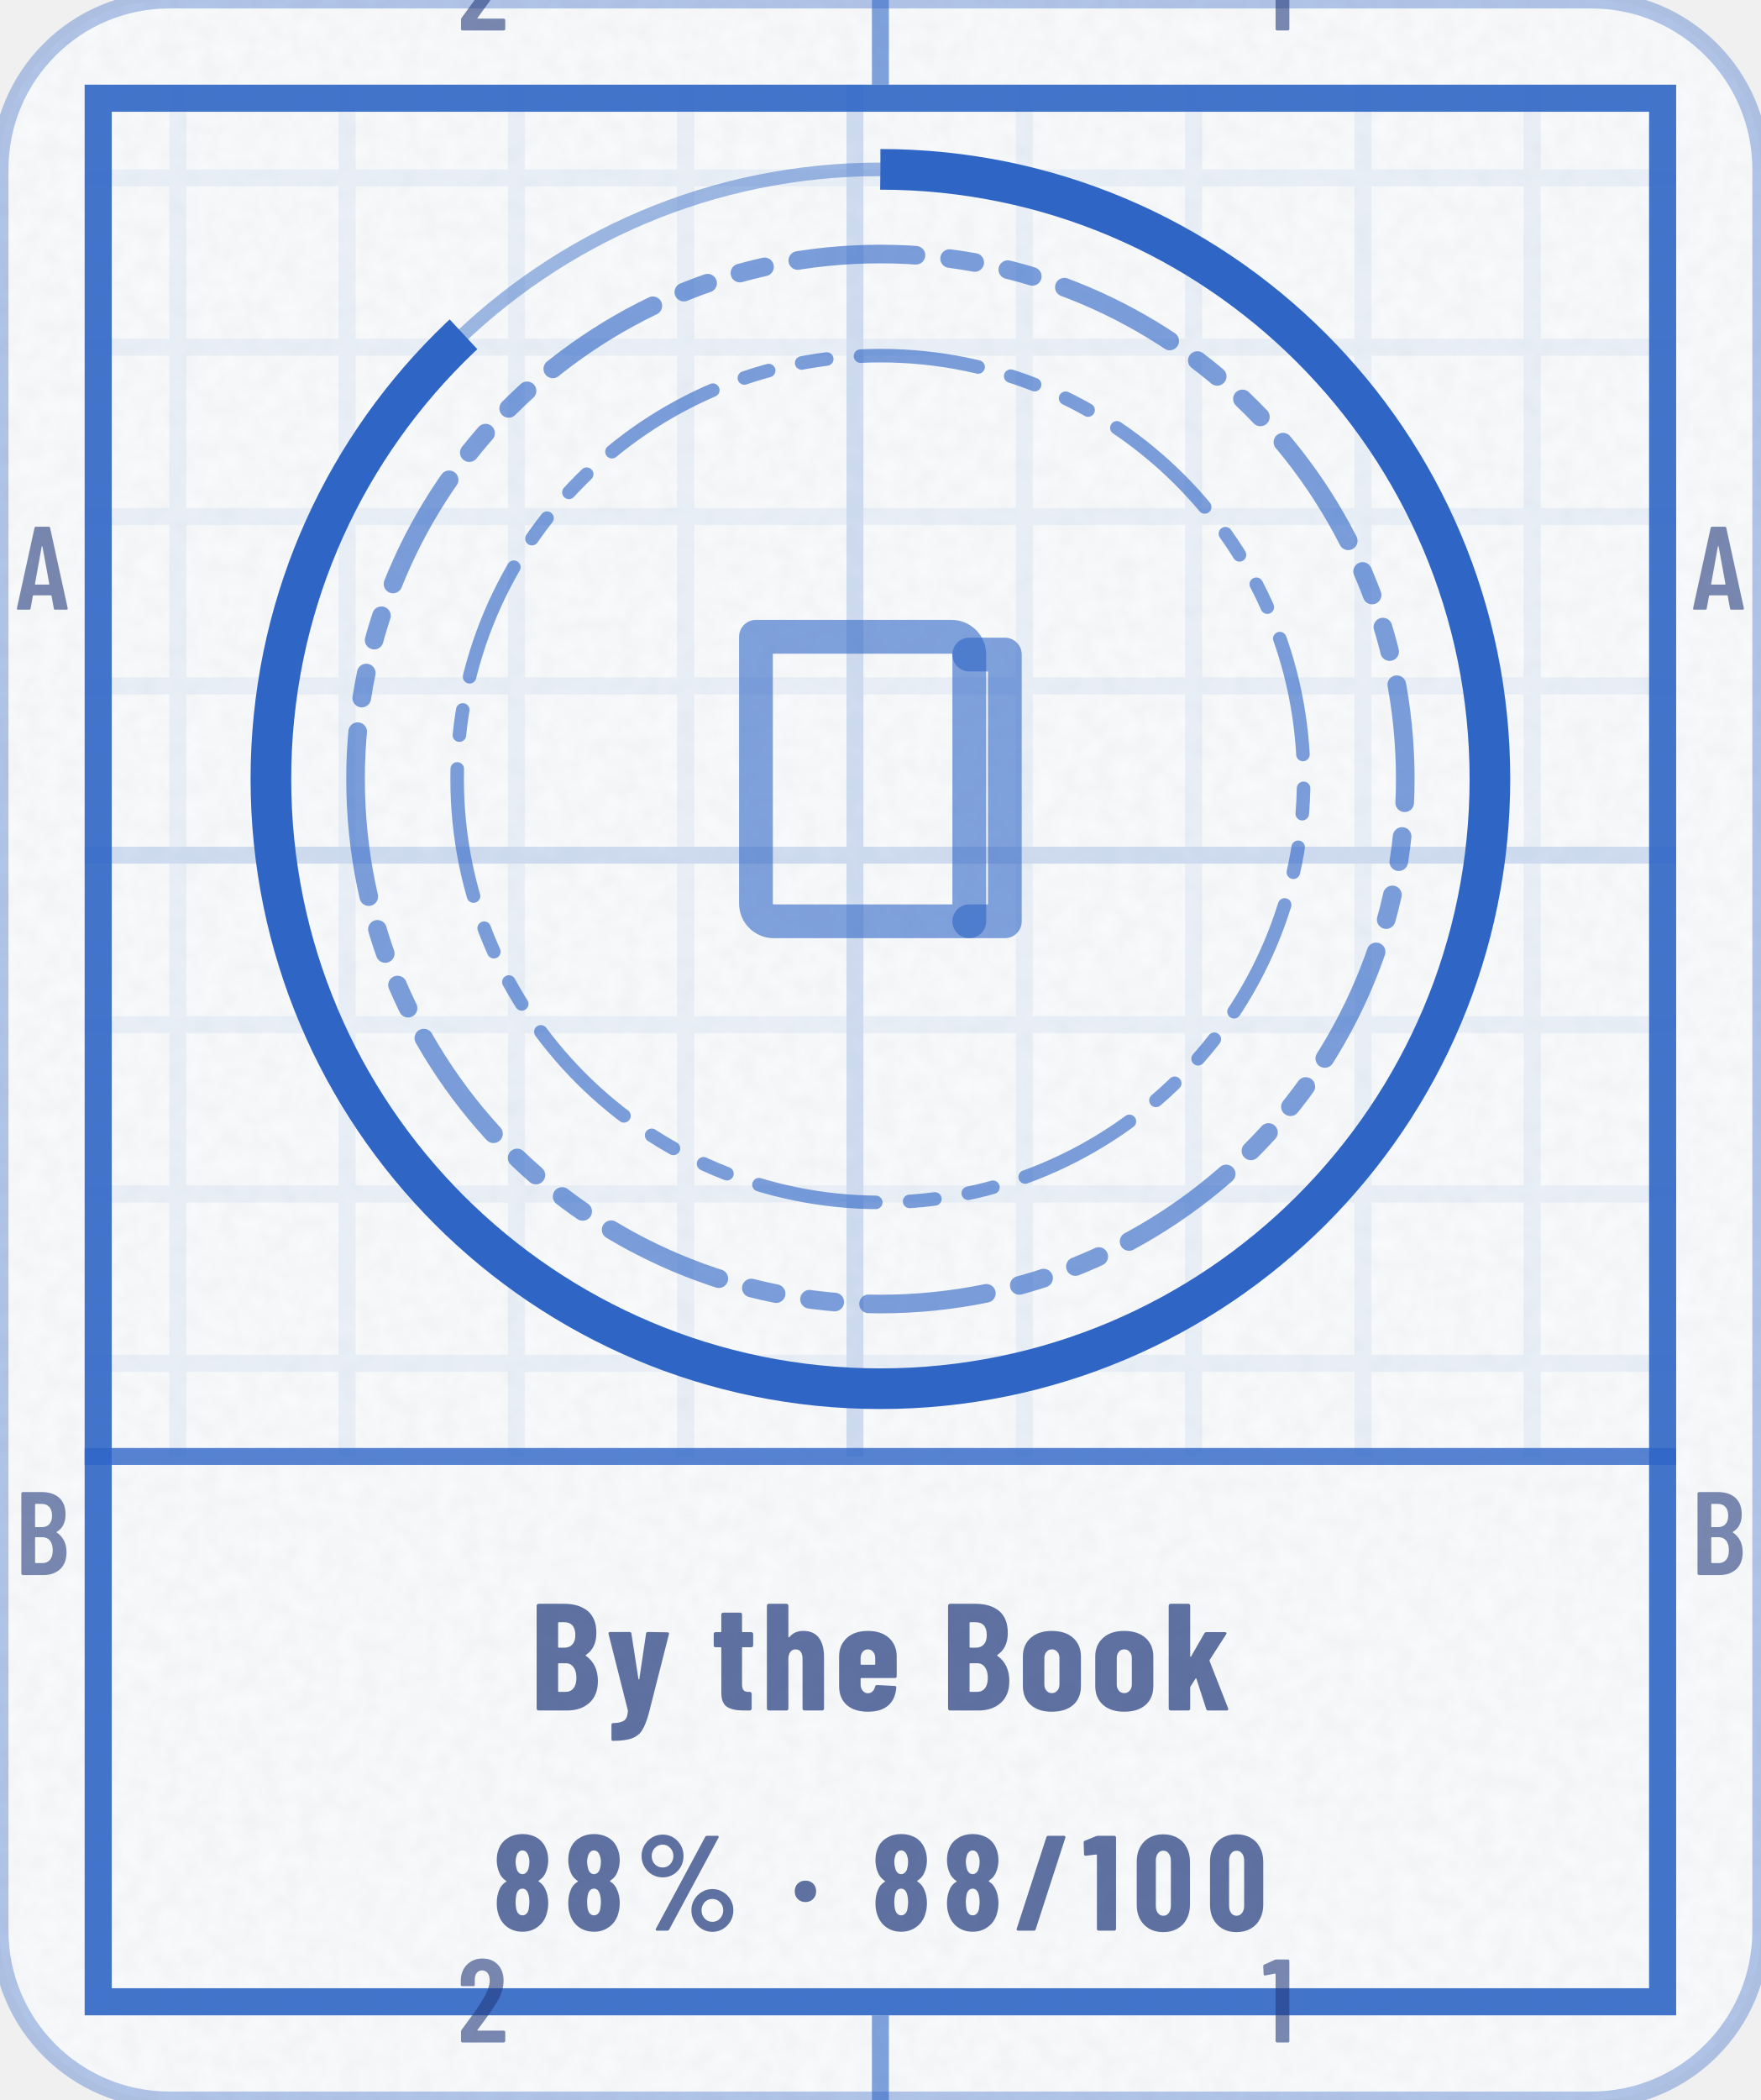
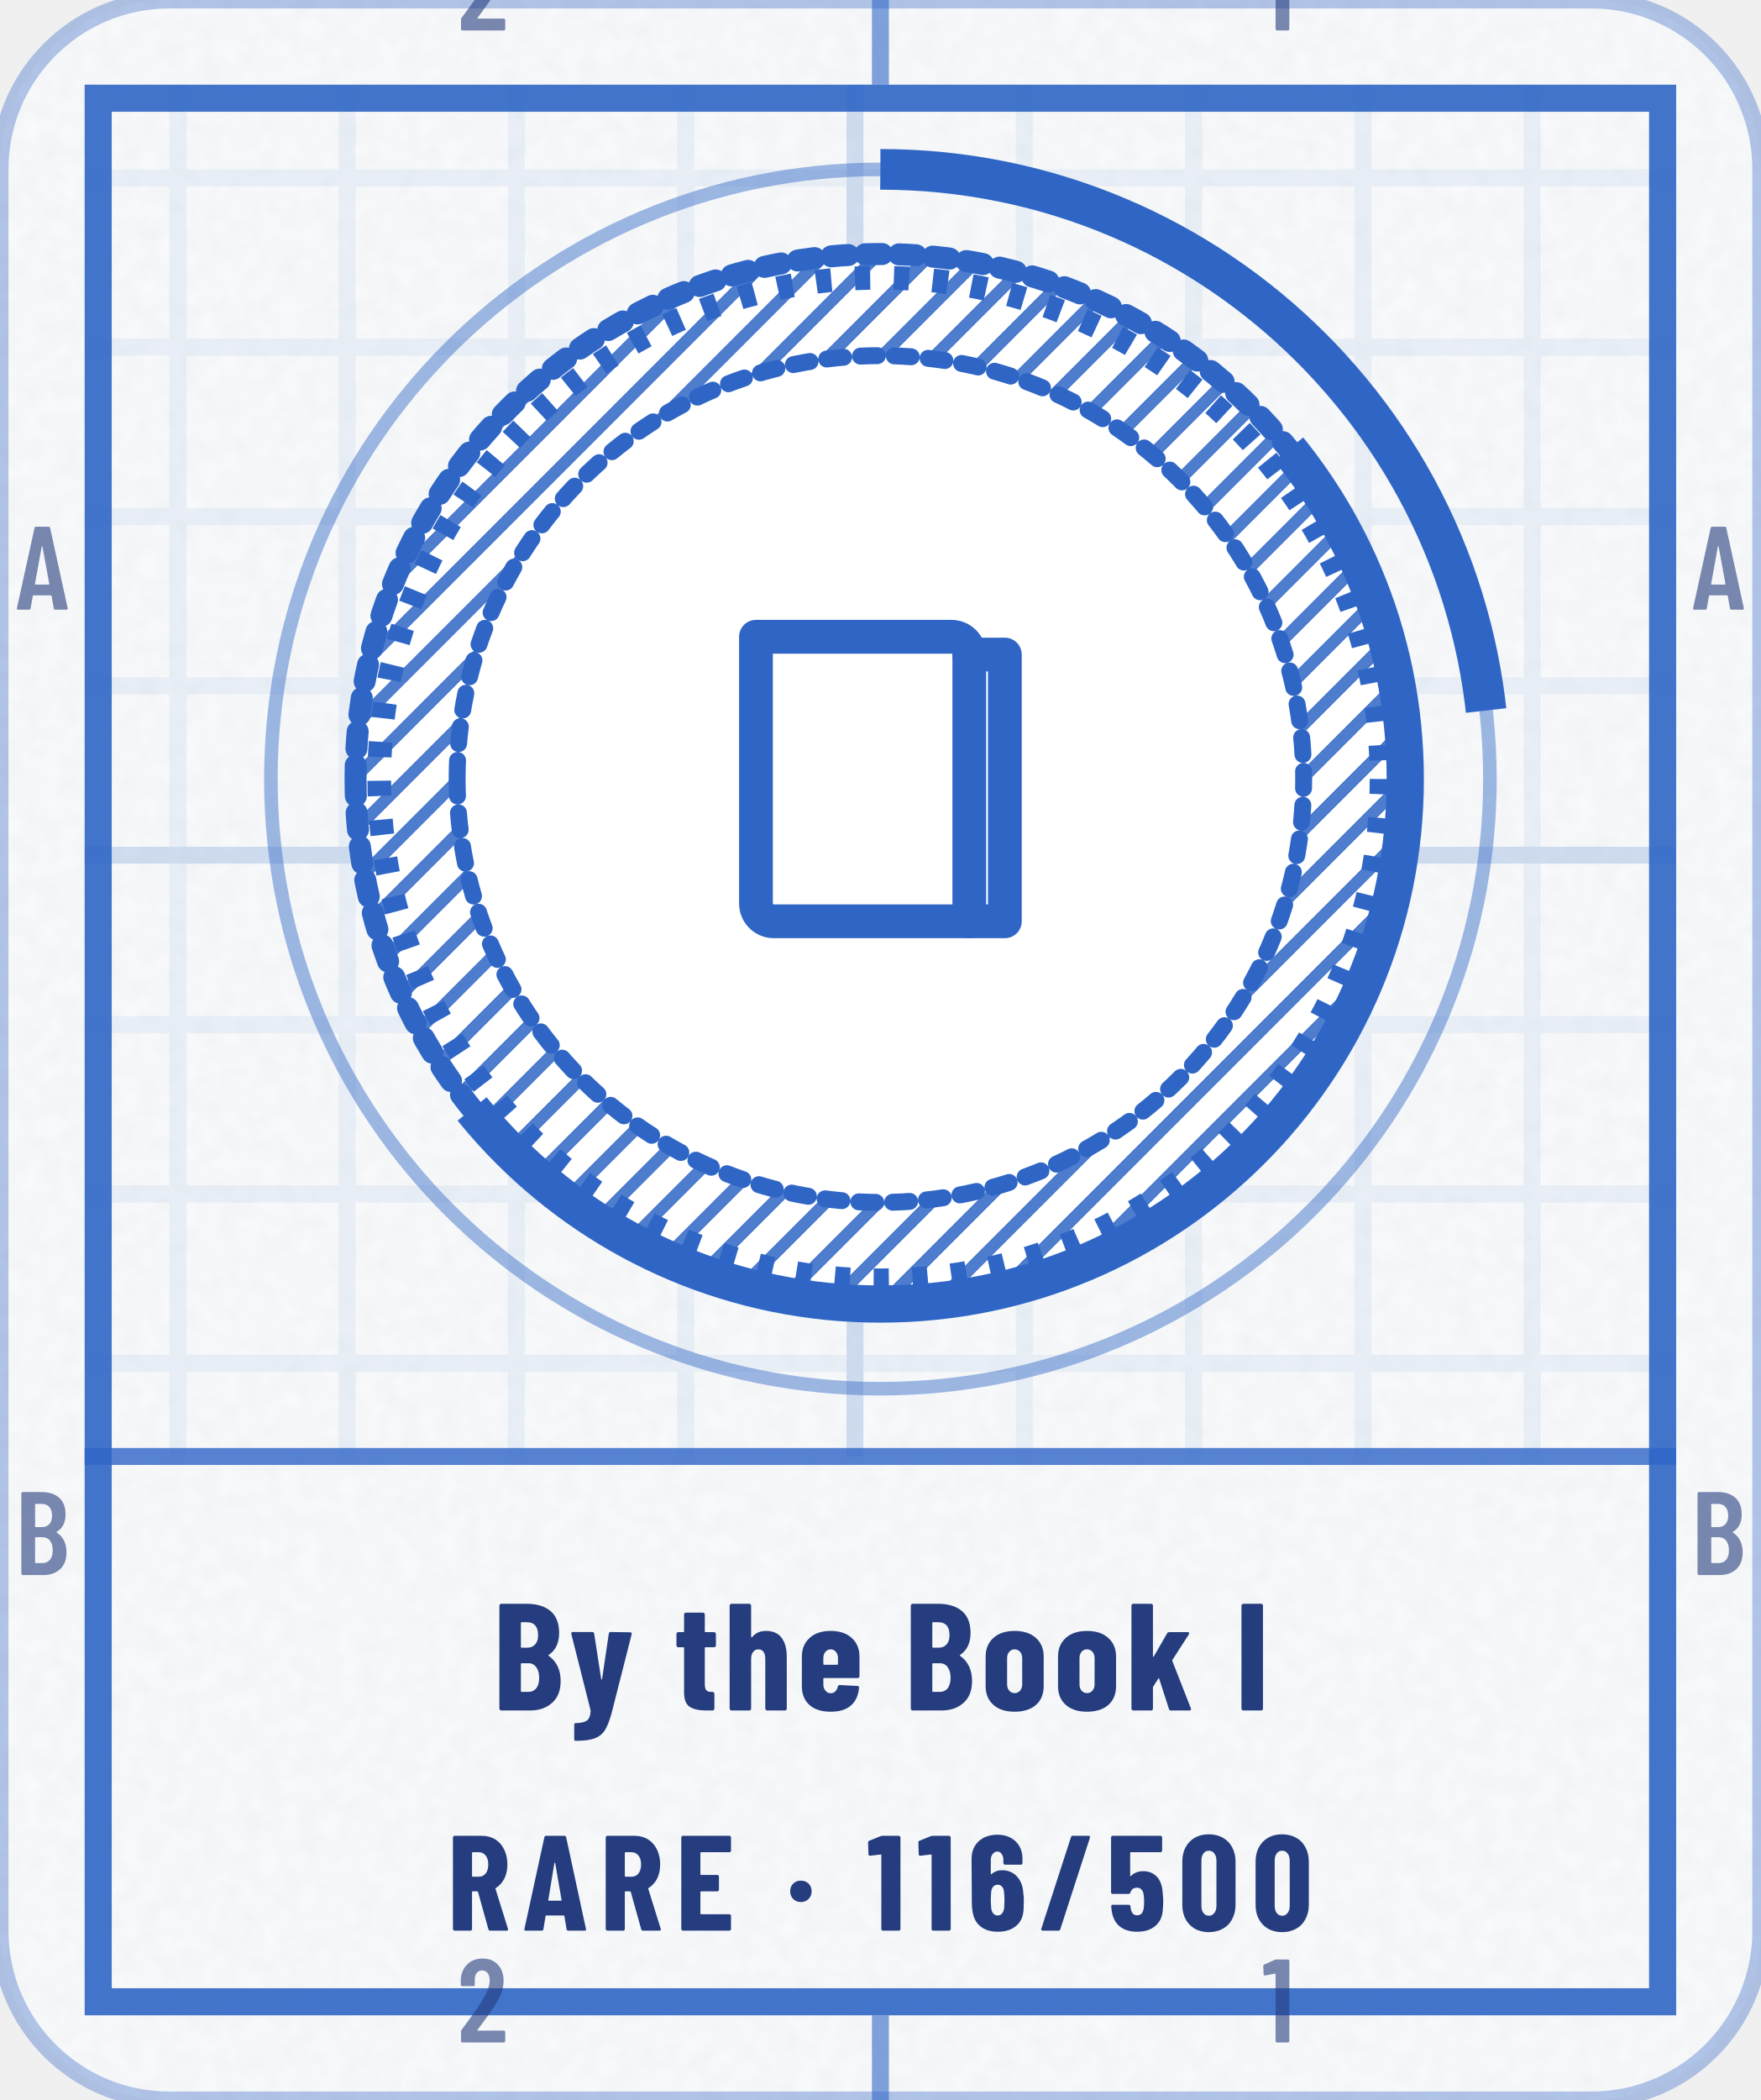
- <svg xmlns="http://www.w3.org/2000/svg" width="104" height="124" viewBox="0 0 104 124" role="img" aria-label="By the Book: 88% (88 of 100)">
-   <style>@keyframes pl{from{stroke-dashoffset:1}}.pl{stroke-dasharray:1;animation:pl 1.6s cubic-bezier(.3,0,.2,1) .15s both}@media (prefers-reduced-motion:reduce){.pl,.sp{animation:none}.sh,.bu{display:none}}</style>
+ <svg xmlns="http://www.w3.org/2000/svg" width="104" height="124" viewBox="0 0 104 124" role="img" aria-label="By the Book I: earned, Rare, 23% to By the Book II">
+   <style>@keyframes pl{from{stroke-dashoffset:1}}.pl{stroke-dasharray:1;animation:pl 1.6s cubic-bezier(.3,0,.2,1) .15s both}@keyframes sh{0%{transform:translateX(-110px)}38%,100%{transform:translateX(200px)}}.sh{animation:sh 6.5s ease-in-out infinite}@media (prefers-reduced-motion:reduce){.pl,.sp{animation:none}.sh,.bu{display:none}}</style>
  <defs>
    <clipPath id="kc1">
      <rect x="0" y="0" width="104" height="124" rx="10" />
    </clipPath>
    <filter id="kn2" x="0" y="0" width="100%" height="100%">
      <feTurbulence type="fractalNoise" baseFrequency=".85" numOctaves="2" stitchTiles="stitch" />
      <feColorMatrix values="0 0 0 0 0 0 0 0 0 0 0 0 0 0 0 0 0 0 0.035 0" />
    </filter>
    <pattern id="kp3" width="10" height="10" patternUnits="userSpaceOnUse">
      <path d="M10 .5H.5V10" fill="none" stroke="#2F66C6" stroke-opacity="0.07" />
    </pattern>
    <pattern id="kp4" width="50" height="50" patternUnits="userSpaceOnUse">
      <path d="M50 .5H.5V50" fill="none" stroke="#2F66C6" stroke-opacity="0.14" />
    </pattern>
    <clipPath id="kc5">
      <path clip-rule="evenodd" d="M5 5h94v114h-94zM5 86h94v33h-94z" />
    </clipPath>
+     <pattern id="kh6" width="2.2" height="2.2" patternUnits="userSpaceOnUse" patternTransform="rotate(45)">
+       <path d="M1.1 0V2.2" stroke="#2F66C6" stroke-width="0.7" stroke-opacity="0.85" />
+     </pattern>
+     <clipPath id="kc7">
+       <path d="M364 -206L-260 298L-8 610L616 106Z" />
+     </clipPath>
    <path id="m49" d="M122 700H218Q223 700 226 696Q230 693 230 688V12Q230 7 226 4Q223 0 218 0H126Q121 0 118 4Q114 7 114 12V576Q114 578 112 580Q111 582 109 581L27 565H24Q13 565 13 576L10 643Q10 653 18 657L107 697Q114 700 122 700Z" />
    <path id="m50" d="M173 100H392Q397 100 400 96Q404 93 404 88V12Q404 7 400 4Q397 0 392 0H43Q38 0 34 4Q31 7 31 12V92Q31 101 36 107L75 160Q114 212 152 266Q189 320 215 363Q273 459 273 522Q273 562 256 585Q238 608 209 608Q180 608 163 586Q146 563 147 526V487Q147 482 144 478Q140 475 135 475H41Q36 475 32 478Q29 482 29 487V530Q33 610 84 659Q134 708 214 708Q293 708 342 656Q390 605 390 521Q390 471 373 422Q356 373 319 317Q294 277 260 229Q225 181 214 166Q184 126 170 106Q168 104 169 102Q170 100 173 100Z" />
    <path id="m65" d="M325 11 306 116Q306 121 300 121H154Q148 121 148 116L129 11Q128 0 116 0H25Q11 0 14 13L162 689Q164 700 175 700H281Q292 700 294 689L442 13V9Q442 0 431 0H338Q326 0 325 11ZM171 212H282Q288 212 287 217L229 533Q228 536 226 536Q224 536 223 533L166 217Q165 212 171 212Z" />
    <path id="m66" d="M242 0H66Q61 0 58 4Q54 7 54 12V688Q54 693 58 696Q61 700 66 700H224Q319 700 373 652Q427 604 427 512Q427 409 354 365Q349 362 352 359Q391 334 413 292Q435 250 435 192Q435 100 382 50Q328 0 242 0ZM170 595V409Q170 404 175 404H226Q267 404 290 429Q313 454 313 500Q313 548 290 574Q267 600 226 600H175Q170 600 170 595ZM319 208Q319 260 296 290Q273 319 233 319H175Q170 319 170 314V106Q170 101 175 101H233Q273 101 296 129Q319 157 319 208Z" />
-     <path id="n37" d="M44 551Q44 594 65 630Q86 666 122 688Q158 709 200 709Q242 709 278 688Q313 666 334 630Q354 594 354 551Q354 508 334 472Q313 435 278 414Q242 393 200 393Q158 393 122 414Q86 435 65 472Q44 508 44 551ZM150 14 514 692Q518 700 529 700H604Q611 700 613 696Q615 692 612 686L248 8Q244 0 233 0H158Q151 0 149 4Q147 8 150 14ZM279 551Q279 586 256 610Q233 635 200 635Q166 635 142 610Q119 586 119 551Q119 515 142 490Q166 466 200 466Q234 466 256 491Q279 516 279 551ZM412 150Q412 193 433 229Q454 265 490 286Q525 307 567 307Q609 307 644 286Q680 265 701 229Q722 193 722 150Q722 107 701 70Q680 34 644 12Q609 -9 567 -9Q525 -9 490 12Q454 34 433 70Q412 107 412 150ZM647 150Q647 185 624 210Q600 234 567 234Q533 234 510 210Q487 185 487 150Q487 114 510 90Q533 65 567 65Q601 65 624 90Q647 115 647 150Z" />
    <path id="n47" d="M18 14 237 690Q240 700 250 700H367Q373 700 376 696Q379 693 377 686L158 10Q155 0 145 0H28Q22 0 19 4Q16 7 18 14Z" />
    <path id="n48" d="M30 191V509Q30 600 84 656Q138 711 226 711Q284 711 329 686Q374 661 398 615Q423 569 423 509V191Q423 131 398 85Q374 39 329 14Q284 -11 226 -11Q138 -11 84 44Q30 100 30 191ZM282 183V517Q282 550 266 570Q251 590 226 590Q201 590 186 570Q171 550 171 517V183Q171 150 186 130Q201 110 226 110Q251 110 266 130Q282 150 282 183Z" />
    <path id="n49" d="M115 700H236Q241 700 244 696Q248 693 248 688V12Q248 7 244 4Q241 0 236 0H119Q114 0 110 4Q107 7 107 12V558Q107 562 102 562L25 553H23Q12 553 12 564L9 650Q9 660 18 664L100 697Q108 700 115 700Z" />
-     <path id="n56" d="M341 362Q374 341 390 303Q410 260 410 202Q410 156 394 110Q373 55 327 24Q281 -8 220 -8Q159 -8 113 23Q67 54 46 110Q30 151 30 202Q30 258 48 300Q62 338 99 361Q105 364 99 367Q64 391 49 427Q30 471 30 520Q30 574 49 613Q70 660 116 686Q161 713 220 713Q278 713 323 688Q368 662 390 614Q410 572 410 520Q410 471 391 428Q376 392 340 369Q336 365 341 362ZM169 507Q169 484 176 461Q180 441 192 429Q203 417 220 417Q237 417 249 430Q261 442 265 462Q271 482 271 506Q271 532 264 550Q259 569 248 580Q236 592 220 592Q203 592 192 580Q180 569 175 548Q169 530 169 507ZM271 211Q271 241 265 263Q260 285 248 298Q237 310 220 310Q202 310 190 297Q178 284 174 261Q169 238 169 213Q169 185 173 165Q177 141 189 127Q201 113 220 113Q239 113 252 128Q264 142 267 167Q271 193 271 211Z" />
+     <path id="n53" d="M416 218Q416 185 413 155Q409 78 358 35Q308 -8 223 -8Q143 -8 94 32Q45 72 35 151L32 179Q32 191 44 191H161Q173 191 174 179Q174 173 176 163Q185 113 223 113Q243 113 256 126Q268 140 272 164Q275 190 275 219Q275 240 271 270Q267 293 254 305Q242 317 223 317Q185 317 174 282Q171 271 161 271H43Q38 271 34 274Q31 278 31 283V688Q31 693 34 696Q38 700 43 700H396Q401 700 404 696Q408 693 408 688V591Q408 586 404 582Q401 579 396 579H177Q172 579 172 574V406Q172 403 174 402Q176 401 178 404Q195 421 218 430Q241 439 267 439Q331 439 370 397Q408 355 412 280Q416 242 416 218Z" />
+     <path id="n54" d="M417 218Q417 196 415 158Q412 79 361 36Q310 -8 225 -8Q145 -8 96 32Q46 72 37 151Q33 172 33 206L31 529Q31 611 84 660Q136 708 223 708Q304 708 356 659Q407 610 407 529V499Q407 494 404 490Q400 487 395 487H278Q273 487 270 490Q266 494 266 499V521Q266 548 253 566Q240 584 223 584Q201 584 187 566Q173 549 173 521V420Q173 417 175 416Q177 416 179 418Q212 446 254 446Q324 446 366 400Q409 354 413 277Q417 253 417 218ZM274 228Q274 255 270 290Q267 313 255 326Q243 339 224 339Q204 339 192 326Q179 312 176 288Q173 249 173 228Q173 204 176 166Q179 140 192 126Q204 112 224 112Q244 112 256 127Q269 142 272 169Q274 217 274 228Z" />
+     <path id="n65" d="M325 11 309 107Q309 112 303 112H176Q170 112 170 107L154 11Q153 0 141 0H24Q11 0 14 13L161 689Q163 700 174 700H309Q320 700 322 689L468 13L469 9Q469 0 458 0H338Q326 0 325 11ZM194 221H284Q289 221 288 226L241 499Q240 502 238 502Q236 502 235 499L190 226Q190 221 194 221Z" />
    <path id="n66" d="M245 0H56Q51 0 48 4Q44 7 44 12V688Q44 693 48 696Q51 700 56 700H223Q323 700 380 652Q436 604 436 509Q436 410 368 365Q364 362 367 359Q446 303 446 193Q446 100 390 50Q334 0 245 0ZM185 574V417Q185 412 190 412H226Q260 412 279 434Q298 455 298 494Q298 535 280 557Q261 579 226 579H190Q185 579 185 574ZM305 214Q305 258 286 284Q267 310 235 310H190Q185 310 185 305V127Q185 122 190 122H234Q267 122 286 146Q305 170 305 214Z" />
+     <path id="n69" d="M399 579H190Q185 579 185 574V416Q185 411 190 411H310Q315 411 318 408Q322 404 322 399V302Q322 297 318 294Q315 290 310 290H190Q185 290 185 285V126Q185 121 190 121H399Q404 121 408 118Q411 114 411 109V12Q411 7 408 4Q404 0 399 0H56Q51 0 48 4Q44 7 44 12V688Q44 693 48 696Q51 700 56 700H399Q404 700 408 696Q411 693 411 688V591Q411 586 408 582Q404 579 399 579Z" />
+     <path id="n73" d="M44 12V688Q44 693 48 696Q51 700 56 700H173Q178 700 182 696Q185 693 185 688V12Q185 7 182 4Q178 0 173 0H56Q51 0 48 4Q44 7 44 12Z" />
+     <path id="n82" d="M306 10 229 286Q227 290 224 290H190Q185 290 185 285V12Q185 7 182 4Q178 0 173 0H56Q51 0 48 4Q44 7 44 12V688Q44 693 48 696Q51 700 56 700H258Q313 700 356 674Q399 647 422 599Q446 551 446 489Q446 430 424 385Q401 340 361 315Q359 314 358 312Q357 311 358 309L450 14L451 10Q451 0 440 0H320Q309 0 306 10ZM185 574V403Q185 398 190 398H235Q266 398 286 422Q305 447 305 488Q305 530 286 554Q266 579 235 579H190Q185 579 185 574Z" />
    <path id="n101" d="M397 213H177Q172 213 172 208V171Q172 146 186 130Q199 113 220 113Q239 113 251 126Q263 138 267 157Q270 167 280 167L395 161Q400 161 404 158Q407 154 406 148Q399 71 352 32Q306 -8 220 -8Q131 -8 81 36Q31 81 31 160V354Q31 430 82 476Q132 522 220 522Q308 522 358 476Q409 430 409 354V225Q409 220 406 216Q402 213 397 213ZM172 344V305Q172 300 177 300H263Q268 300 268 305V344Q268 369 254 385Q241 401 220 401Q199 401 186 385Q172 369 172 344Z" />
    <path id="n104" d="M413 351V12Q413 7 410 4Q406 0 401 0H284Q279 0 276 4Q272 7 272 12V340Q272 369 260 385Q249 401 227 401Q204 401 192 384Q179 368 179 338V12Q179 7 176 4Q172 0 167 0H50Q45 0 42 4Q38 7 38 12V688Q38 693 42 696Q45 700 50 700H167Q172 700 176 696Q179 693 179 688V483Q179 480 182 480Q184 480 188 484Q220 522 277 522Q345 522 379 477Q413 432 413 351Z" />
    <path id="n107" d="M38 12V688Q38 693 42 696Q45 700 50 700H167Q172 700 176 696Q179 693 179 688V357Q179 353 181 352Q183 352 185 355L272 506Q276 514 287 514H407Q414 514 416 510Q419 506 415 500L307 332Q305 328 306 325L428 14Q429 12 429 9Q429 0 418 0H297Q287 0 284 10L220 208Q219 211 217 212Q215 212 214 209L181 157Q179 153 179 151V12Q179 7 176 4Q172 0 167 0H50Q45 0 42 4Q38 7 38 12Z" />
    <path id="n111" d="M31 160V354Q31 430 82 476Q133 522 221 522Q310 522 361 476Q412 430 412 354V160Q412 82 362 37Q311 -8 221 -8Q132 -8 82 37Q31 82 31 160ZM271 171V344Q271 369 257 385Q243 401 221 401Q199 401 186 385Q172 369 172 344V171Q172 146 186 130Q199 114 221 114Q243 114 257 130Q271 146 271 171Z" />
    <path id="n116" d="M260 415H204Q199 415 199 410V172Q199 143 210 132Q221 121 243 122H250Q255 122 258 118Q262 115 262 110V12Q262 7 258 4Q255 0 250 0H210Q137 0 100 24Q63 49 63 118V410Q63 415 58 415H25Q20 415 16 418Q13 422 13 427V502Q13 507 16 510Q20 514 25 514H58Q63 514 63 519V630Q63 635 66 638Q70 642 75 642H187Q192 642 196 638Q199 635 199 630V519Q199 514 204 514H260Q265 514 268 510Q272 507 272 502V427Q272 422 268 418Q265 415 260 415Z" />
    <path id="n121" d="M32 -187V-95Q32 -83 41 -83Q93 -82 115 -66Q137 -51 140 -3L139 3L13 502V506Q13 515 24 515H150Q162 515 163 504L209 207Q210 203 212 203Q214 203 215 207L259 504Q260 515 272 515L398 513Q412 513 409 500L277 -19Q257 -92 234 -128Q212 -165 168 -182Q125 -199 43 -199H38Q36 -199 34 -196Q32 -192 32 -187Z" />
    <path id="n183" d="M34 290Q34 325 56 347Q78 369 113 369Q148 369 170 347Q192 325 192 290Q192 256 170 234Q147 211 113 211Q79 211 56 234Q34 256 34 290Z" />
  </defs>
  <rect y="0" width="104" height="124" rx="10" fill="#FFFFFF" stroke="#2F66C6" stroke-opacity=".35" />
  <rect y="0" width="104" height="124" rx="10" fill="#2F66C6" fill-opacity=".03" />
  <rect y="0" width="104" height="124" clip-path="url(#kc1)" filter="url(#kn2)" />
  <g clip-path="url(#kc5)">
    <rect y="0" width="104" height="124" fill="url(#kp3)" />
    <rect y="0" width="104" height="124" fill="url(#kp4)" />
  </g>
  <rect x="5.8" y="5.8" width="92.4" height="112.4" fill="none" stroke="#2F66C6" stroke-opacity="0.9" stroke-width="1.6" />
  <path d="M52 0V5M52 119V124" stroke="#2F66C6" stroke-opacity="0.6" />
  <g transform="scale(0.007 -0.007)" fill="#253D7E" fill-opacity="0.6">
    <use href="#m50" x="3859" y="-257" />
    <use href="#m50" x="3859" y="-17229" />
    <use href="#m49" x="10649" y="-257" />
    <use href="#m49" x="10649" y="-17229" />
    <use href="#m65" x="129" y="-5143" />
    <use href="#m65" x="14272" y="-5143" />
    <use href="#m66" x="126" y="-13286" />
    <use href="#m66" x="14269" y="-13286" />
  </g>
  <path d="M5 86H99" stroke="#2F66C6" stroke-opacity=".8" stroke-width="1" />
  <circle cx="52" cy="46" r="36" fill="none" stroke="#2F66C6" stroke-opacity=".45" stroke-width=".8" />
-   <circle cx="52" cy="46" r="36" fill="none" stroke="#2F66C6" stroke-width="2.4" stroke-dasharray="199.1 226.2" transform="rotate(-90 52 46)" />
-   <path d="M21 46a31 31 0 1 0 62 0a31 31 0 1 0 -62 0Z" fill="none" stroke="#2F66C6" stroke-width="1.1" stroke-opacity="0.62" stroke-dasharray="7 2 1.5 2 1.5 2" stroke-linejoin="round" stroke-linecap="round" />
-   <path d="M27 46a25 25 0 1 0 50 0a25 25 0 1 0 -50 0Z" fill="none" stroke="#2F66C6" stroke-width="0.8" stroke-opacity="0.62" stroke-dasharray="7 2 1.5 2 1.5 2" stroke-linejoin="round" stroke-linecap="round" />
-   <g transform="translate(39.4 33.4) scale(1.05)" fill="none" stroke="#2F66C6" stroke-width="1.9" stroke-linecap="round" stroke-linejoin="round" stroke-opacity="0.6">
+   <circle cx="52" cy="46" r="36" fill="none" stroke="#2F66C6" stroke-width="2.4" stroke-dasharray="52.5 226.2" transform="rotate(-90 52 46)" />
+   <path d="M21 46a31 31 0 1 0 62 0a31 31 0 1 0 -62 0Z" fill="#FFFFFF" stroke="#2F66C6" stroke-width="1.3" stroke-linejoin="round" stroke-linecap="round" class="pl" pathLength="1" />
+   <circle cx="52" cy="46" r="29.6" fill="none" stroke="#2F66C6" stroke-width="1.4" stroke-dasharray=".9 1.4" />
+   <path d="M21 46a31 31 0 1 0 62 0a31 31 0 1 0 -62 0ZM27 46a25 25 0 1 0 50 0a25 25 0 1 0 -50 0Z" fill-rule="evenodd" fill="url(#kh6)" />
+   <path d="M27 46a25 25 0 1 0 50 0a25 25 0 1 0 -50 0Z" fill="#FFFFFF" stroke="#2F66C6" stroke-width="1" stroke-linejoin="round" stroke-linecap="round" class="pl" pathLength="1" />
+   <g transform="translate(39.4 33.4) scale(1.05)" fill="none" stroke="#2F66C6" stroke-width="1.9" stroke-linecap="round" stroke-linejoin="round">
    <path d="M5 4h11a1 1 0 0 1 1 1v15H6a1 1 0 0 1-1-1z" />
    <path d="M17 5h2v15h-2" />
  </g>
-   <g transform="translate(31.3 101) scale(0.009 -0.009)" fill="#253D7E" fill-opacity="0.72">
+   <g clip-path="url(#kc7)">
+     <path d="M21 46a31 31 0 1 0 62 0a31 31 0 1 0 -62 0Z" fill="none" stroke="#2F66C6" stroke-width="2.2" stroke-linejoin="round" stroke-linecap="round" />
+   </g>
+   <g transform="translate(29.1 101) scale(0.009 -0.009)" fill="#253D7E">
    <use href="#n66" x="0" />
    <use href="#n121" x="503" />
    <use href="#n116" x="1193" />
    <use href="#n104" x="1517" />
    <use href="#n101" x="1998" />
    <use href="#n66" x="2700" />
    <use href="#n111" x="3204" />
    <use href="#n111" x="3679" />
    <use href="#n107" x="4154" />
+     <use href="#n73" x="4870" />
  </g>
-   <g transform="translate(29.1 114) scale(0.008 -0.008)" fill="#253D7E" fill-opacity="0.72">
-     <use href="#n56" x="0" />
-     <use href="#n56" x="528" />
-     <use href="#n37" x="1055" />
-     <use href="#n183" x="2196" />
-     <use href="#n56" x="2796" />
-     <use href="#n56" x="3324" />
-     <use href="#n47" x="3851" />
-     <use href="#n49" x="4354" />
-     <use href="#n48" x="4725" />
-     <use href="#n48" x="5266" />
+   <g transform="translate(26.4 114) scale(0.008 -0.008)" fill="#253D7E">
+     <use href="#n82" x="0" />
+     <use href="#n65" x="558" />
+     <use href="#n82" x="1128" />
+     <use href="#n69" x="1686" />
+     <use href="#n183" x="2500" />
+     <use href="#n49" x="3100" />
+     <use href="#n49" x="3471" />
+     <use href="#n54" x="3842" />
+     <use href="#n47" x="4370" />
+     <use href="#n53" x="4872" />
+     <use href="#n48" x="5399" />
+     <use href="#n48" x="5940" />
  </g>
</svg>
